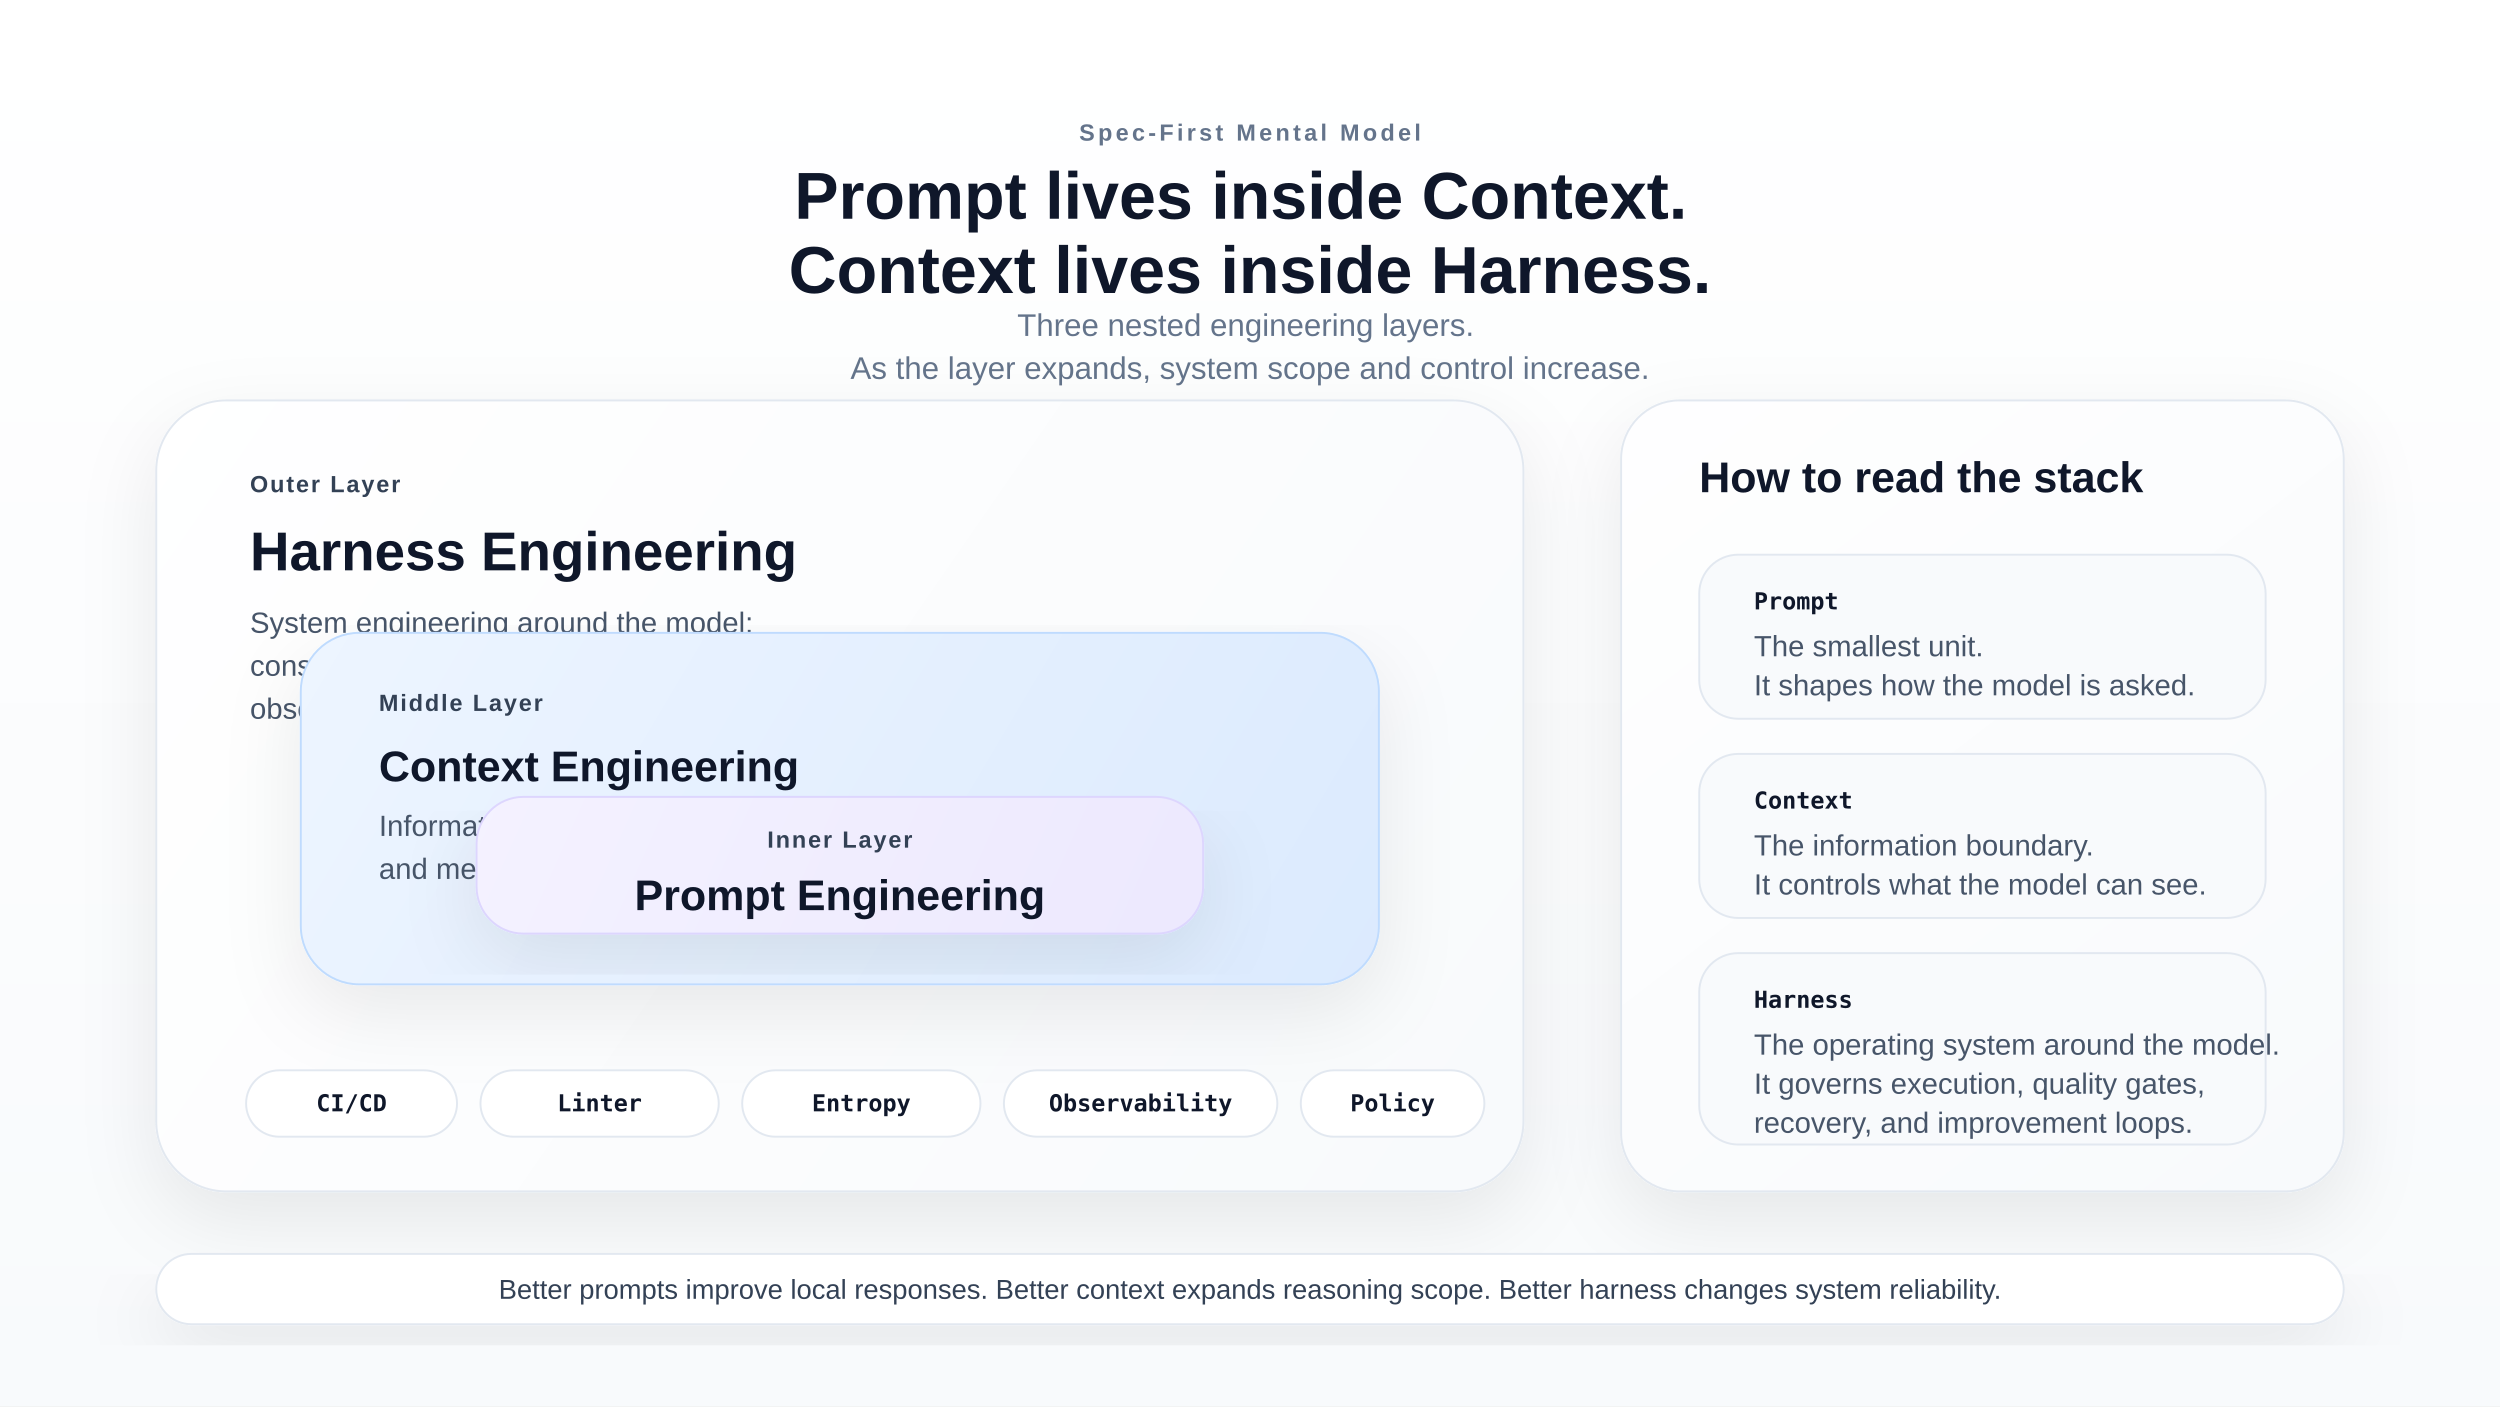
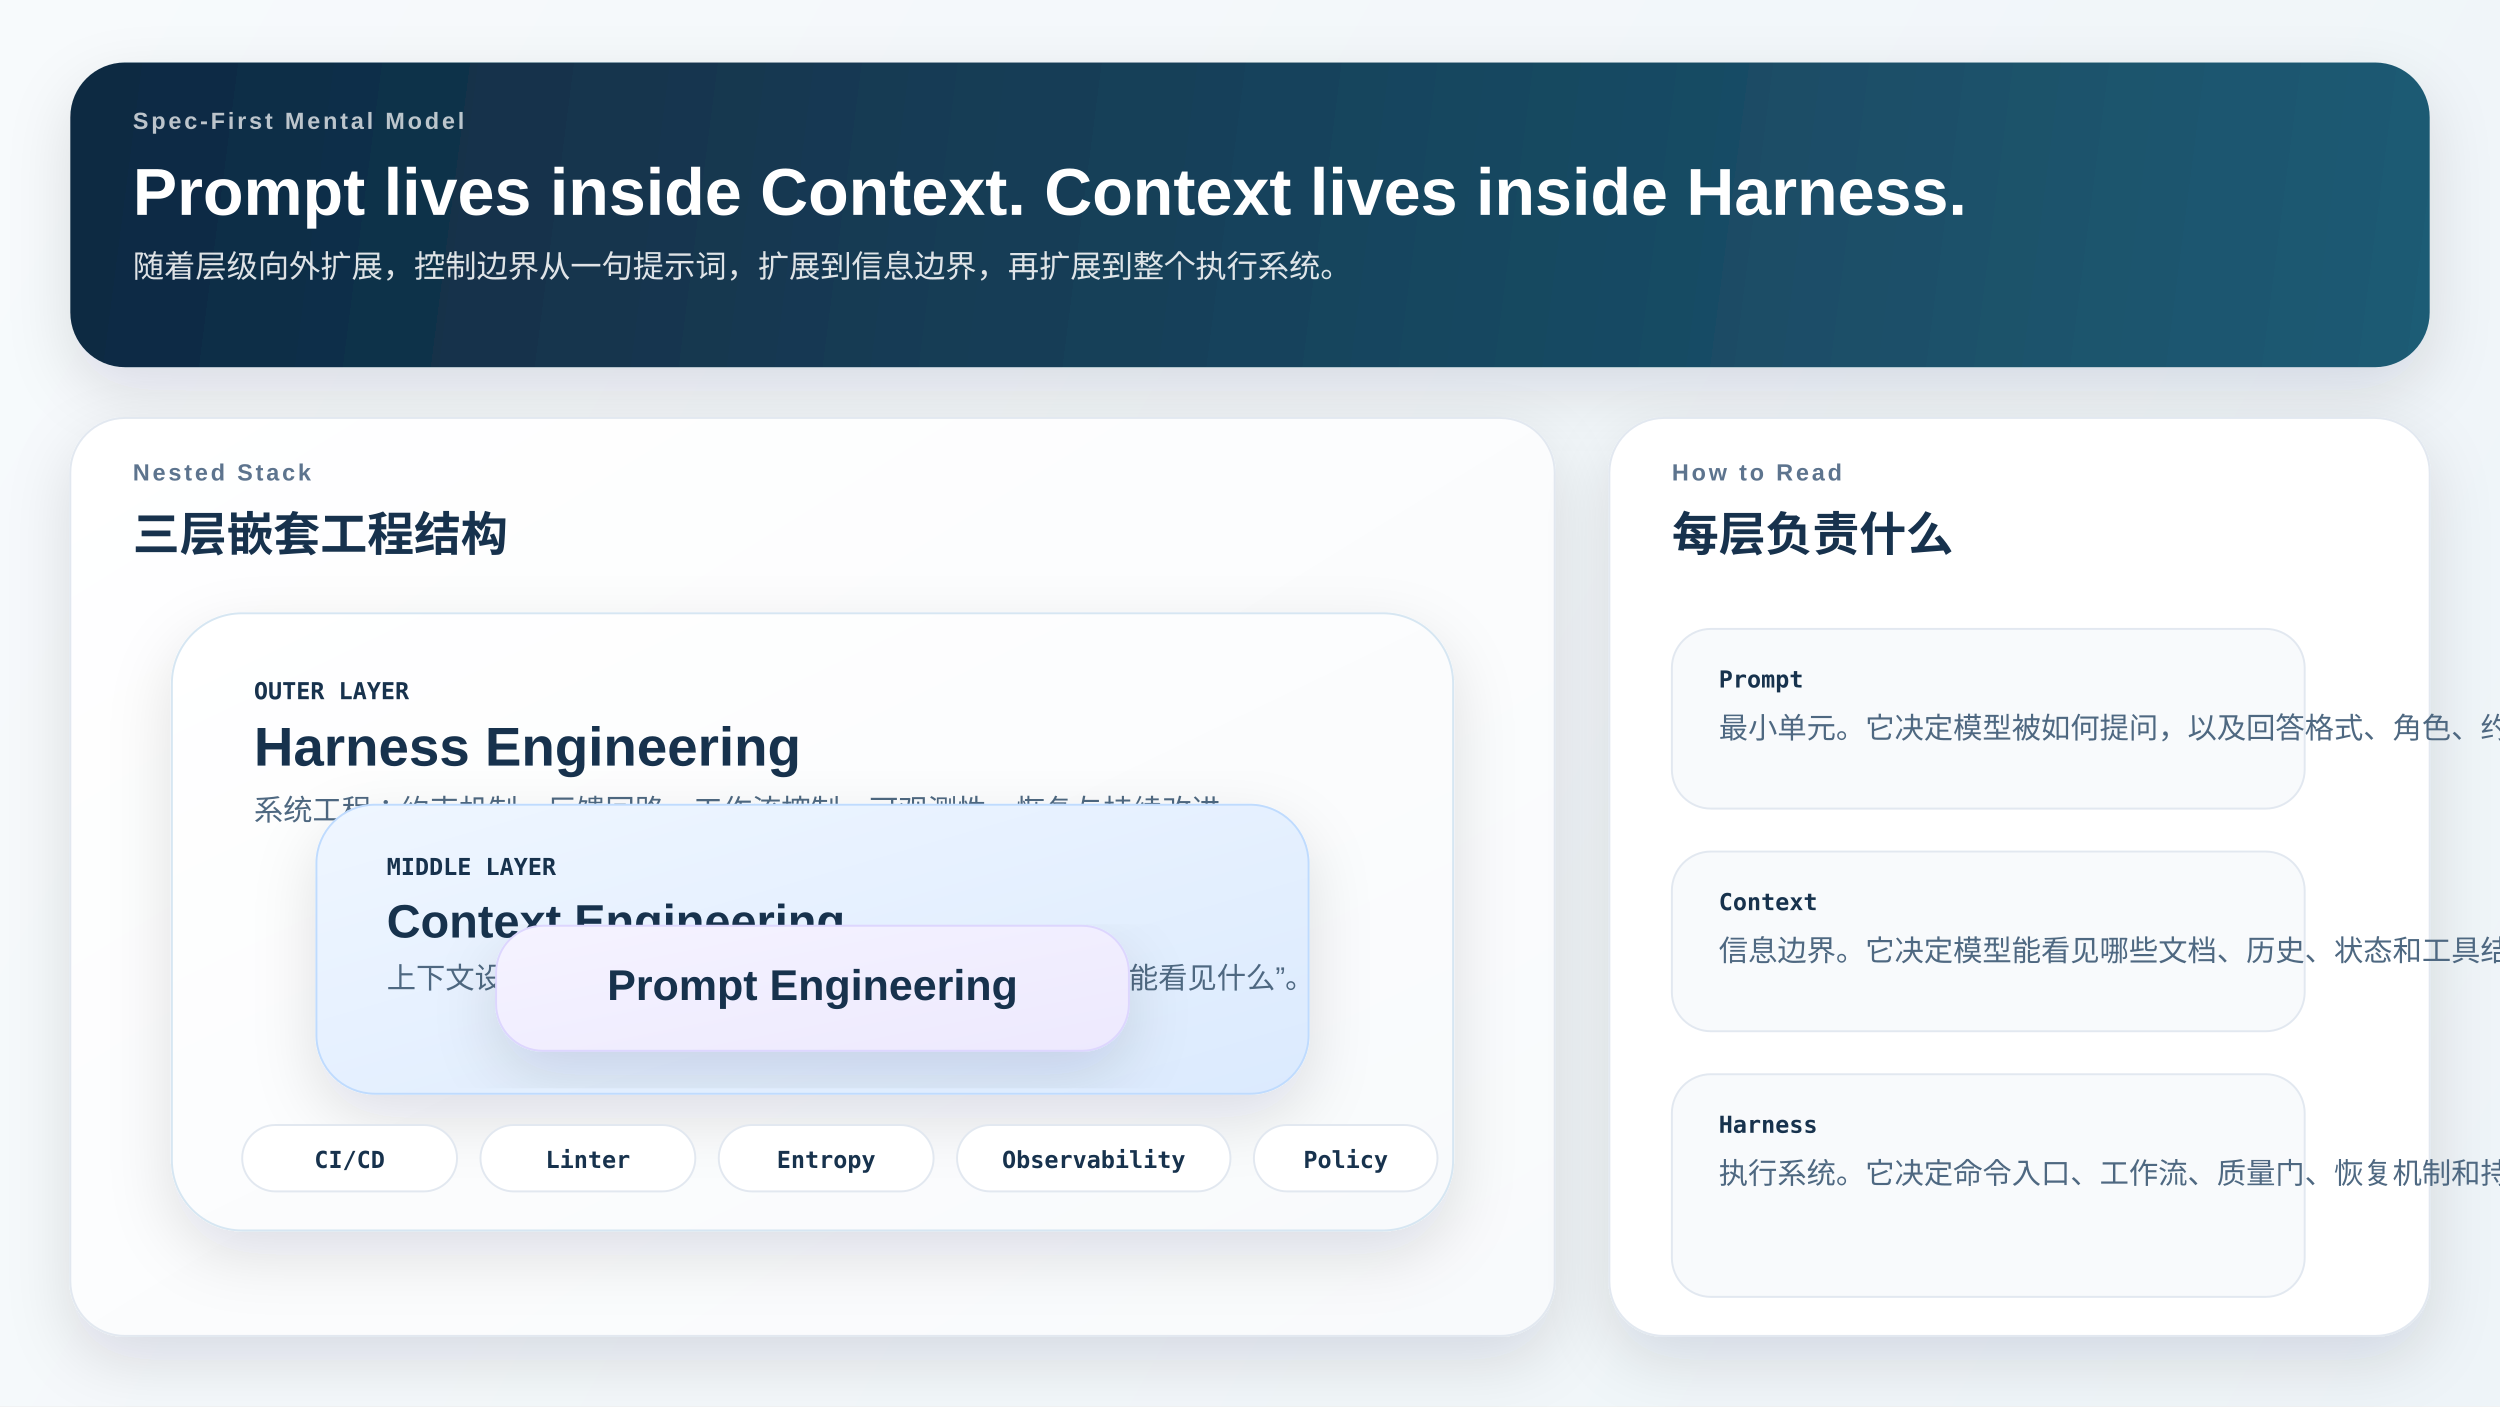
- <svg xmlns="http://www.w3.org/2000/svg" viewBox="0 0 1280 720" role="img" aria-labelledby="title desc">
+ <svg xmlns="http://www.w3.org/2000/svg" viewBox="0 0 1280 720" width="1280" height="720" role="img" aria-labelledby="title desc">
  <defs>
-     <linearGradient id="bg" x1="0" y1="0" x2="0" y2="720" gradientUnits="userSpaceOnUse">
-       <stop offset="0" stop-color="#ffffff" />
-       <stop offset="1" stop-color="#f8fafc" />
+     <linearGradient id="bg" x1="0" y1="0" x2="1280" y2="720" gradientUnits="userSpaceOnUse">
+       <stop offset="0" stop-color="#F7FAFC" />
+       <stop offset="1" stop-color="#EEF4F8" />
    </linearGradient>
-     <linearGradient id="harnessFill" x1="80" y1="150" x2="760" y2="620" gradientUnits="userSpaceOnUse">
-       <stop offset="0" stop-color="#ffffff" />
-       <stop offset="1" stop-color="#f8fafc" />
+     <linearGradient id="hero" x1="36" y1="32" x2="1244" y2="188" gradientUnits="userSpaceOnUse">
+       <stop offset="0" stop-color="#0F2942" />
+       <stop offset="1" stop-color="#1E5B74" />
    </linearGradient>
-     <linearGradient id="contextFill" x1="150" y1="220" x2="690" y2="540" gradientUnits="userSpaceOnUse">
-       <stop offset="0" stop-color="#eff6ff" />
-       <stop offset="1" stop-color="#dbeafe" />
+     <linearGradient id="outer" x1="0" y1="0" x2="1" y2="1">
+       <stop offset="0" stop-color="#FFFFFF" />
+       <stop offset="1" stop-color="#F8FAFC" />
    </linearGradient>
-     <linearGradient id="promptFill" x1="240" y1="300" x2="600" y2="460" gradientUnits="userSpaceOnUse">
-       <stop offset="0" stop-color="#f5f3ff" />
-       <stop offset="1" stop-color="#ede9fe" />
+     <linearGradient id="middle" x1="0" y1="0" x2="1" y2="1">
+       <stop offset="0" stop-color="#EFF6FF" />
+       <stop offset="1" stop-color="#DBEAFE" />
    </linearGradient>
-     <linearGradient id="panelFill" x1="820" y1="150" x2="1180" y2="620" gradientUnits="userSpaceOnUse">
-       <stop offset="0" stop-color="#ffffff" />
-       <stop offset="1" stop-color="#f8fafc" />
+     <linearGradient id="inner" x1="0" y1="0" x2="1" y2="1">
+       <stop offset="0" stop-color="#F5F3FF" />
+       <stop offset="1" stop-color="#EDE9FE" />
    </linearGradient>
-     <filter id="shadow" x="-10%" y="-10%" width="120%" height="140%">
-       <feDropShadow dx="0" dy="14" stdDeviation="20" flood-color="#0f172a" flood-opacity="0.08" />
+     <filter id="shadow" x="-20%" y="-20%" width="140%" height="150%">
+       <feDropShadow dx="0" dy="12" stdDeviation="16" flood-color="#10243B" flood-opacity="0.12" />
    </filter>
    <style>
-       .eyebrow { font: 700 12px "Avenir Next", "PingFang SC", "Helvetica Neue", Arial, sans-serif; letter-spacing: 0.14em; text-transform: uppercase; fill: #64748b; }
-       .title { font: 800 34px "Avenir Next", "PingFang SC", "Helvetica Neue", Arial, sans-serif; fill: #0f172a; }
-       .sub { font: 500 16px "Avenir Next", "PingFang SC", "Helvetica Neue", Arial, sans-serif; fill: #64748b; }
-       .layer { font: 800 28px "Avenir Next", "PingFang SC", "Helvetica Neue", Arial, sans-serif; fill: #0f172a; }
-       .layerSmall { font: 800 22px "Avenir Next", "PingFang SC", "Helvetica Neue", Arial, sans-serif; fill: #0f172a; }
-       .body { font: 500 15px "Avenir Next", "PingFang SC", "Helvetica Neue", Arial, sans-serif; fill: #475569; }
-       .tag { font: 700 12px "Avenir Next", "PingFang SC", Arial, sans-serif; letter-spacing: 0.08em; text-transform: uppercase; fill: #334155; }
-       .mono { font: 700 12px "SFMono-Regular", "Menlo", monospace; fill: #0f172a; }
+       .h1 { font: 700 34px "Avenir Next", "PingFang SC", "Helvetica Neue", Arial, sans-serif; fill: #fff; }
+       .h2 { font: 700 24px "Avenir Next", "PingFang SC", "Helvetica Neue", Arial, sans-serif; fill: #17324d; }
+       .eyebrowLight { font: 700 12px "Avenir Next", "PingFang SC", Arial, sans-serif; letter-spacing: 0.12em; fill: rgba(255,255,255,0.72); text-transform: uppercase; }
+       .eyebrowDark { font: 700 12px "Avenir Next", "PingFang SC", Arial, sans-serif; letter-spacing: 0.12em; fill: #5D748E; text-transform: uppercase; }
+       .sub { font: 500 16px "Avenir Next", "PingFang SC", "Helvetica Neue", Arial, sans-serif; fill: rgba(255,255,255,0.86); }
+       .body { font: 500 15px "Avenir Next", "PingFang SC", "Helvetica Neue", Arial, sans-serif; fill: #4E6881; }
+       .mono { font: 700 12px "SFMono-Regular", Menlo, monospace; fill: #17324d; }
    </style>
  </defs>
  <rect width="1280" height="720" fill="url(#bg)" />
-   <text x="640" y="72" text-anchor="middle" class="eyebrow">Spec-First Mental Model</text>
-   <text x="640" y="112" text-anchor="middle" class="title">
-     <tspan x="640" dy="0">Prompt lives inside Context.</tspan>
-     <tspan x="640" dy="38">Context lives inside Harness.</tspan>
-   </text>
-   <text x="640" y="172" text-anchor="middle" class="sub">
-     <tspan x="640" dy="0">Three nested engineering layers.</tspan>
-     <tspan x="640" dy="22">As the layer expands, system scope and control increase.</tspan>
-   </text>
  <g filter="url(#shadow)">
-     <rect x="80" y="205" width="700" height="405" rx="36" fill="url(#harnessFill)" stroke="#e2e8f0" />
+     <rect x="36" y="32" width="1208" height="156" rx="28" fill="url(#hero)" />
  </g>
-   <text x="128" y="252" class="tag">Outer Layer</text>
-   <text x="128" y="292" class="layer">Harness Engineering</text>
-   <text x="128" y="324" class="body">
-     <tspan x="128" dy="0">System engineering around the model:</tspan>
-     <tspan x="128" dy="22">constraints, feedback loops, workflow control,</tspan>
-     <tspan x="128" dy="22">observability, and continuous improvement.</tspan>
-   </text>
+   <text x="68" y="66" class="eyebrowLight">Spec-First Mental Model</text>
+   <text x="68" y="110" class="h1">Prompt lives inside Context. Context lives inside Harness.</text>
+   <text x="68" y="142" class="sub">随着层级向外扩展，控制边界从一句提示词，扩展到信息边界，再扩展到整个执行系统。</text>
  <g filter="url(#shadow)">
-     <rect x="154" y="324" width="552" height="180" rx="30" fill="url(#contextFill)" stroke="#bfdbfe" />
+     <rect x="36" y="214" width="760" height="470" rx="28" fill="url(#outer)" stroke="#E2E8F0" />
  </g>
-   <text x="194" y="364" class="tag">Middle Layer</text>
-   <text x="194" y="400" class="layerSmall">Context Engineering</text>
-   <text x="194" y="428" class="body">
-     <tspan x="194" dy="0">Information architecture, progressive disclosure,</tspan>
-     <tspan x="194" dy="22">and memory management.</tspan>
-   </text>
+   <text x="68" y="246" class="eyebrowDark">Nested Stack</text>
+   <text x="68" y="282" class="h2">三层嵌套工程结构</text>
  <g filter="url(#shadow)">
-     <rect x="244" y="408" width="372" height="70" rx="24" fill="url(#promptFill)" stroke="#ddd6fe" />
+     <rect x="88" y="314" width="656" height="316" rx="36" fill="url(#outer)" stroke="#D6E6F2" />
  </g>
-   <text x="430" y="434" text-anchor="middle" class="tag">Inner Layer</text>
-   <text x="430" y="466" text-anchor="middle" class="layerSmall">Prompt Engineering</text>
+   <text x="130" y="358" class="mono">OUTER LAYER</text>
+   <text x="130" y="392" class="h2" style="font-size:28px;">Harness Engineering</text>
+   <text x="130" y="420" class="body">系统工程：约束机制、反馈回路、工作流控制、可观测性、恢复与持续改进。</text>
+   <g filter="url(#shadow)">
+     <rect x="162" y="412" width="508" height="148" rx="30" fill="url(#middle)" stroke="#BFDBFE" />
+   </g>
+   <text x="198" y="448" class="mono">MIDDLE LAYER</text>
+   <text x="198" y="480" class="h2" style="font-size:24px;">Context Engineering</text>
+   <text x="198" y="506" class="body">上下文设计：信息架构、渐进披露、记忆管理，以及模型“能看见什么”。</text>
+   <g filter="url(#shadow)">
+     <rect x="254" y="474" width="324" height="64" rx="24" fill="url(#inner)" stroke="#DDD6FE" />
+   </g>
+   <text x="416" y="512" text-anchor="middle" class="h2" style="font-size:22px;">Prompt Engineering</text>
  <g>
-     <rect x="126" y="548" width="108" height="34" rx="17" fill="#ffffff" stroke="#e2e8f0" />
-     <text x="180" y="569" text-anchor="middle" class="mono">CI/CD</text>
-     <rect x="246" y="548" width="122" height="34" rx="17" fill="#ffffff" stroke="#e2e8f0" />
-     <text x="307" y="569" text-anchor="middle" class="mono">Linter</text>
-     <rect x="380" y="548" width="122" height="34" rx="17" fill="#ffffff" stroke="#e2e8f0" />
-     <text x="441" y="569" text-anchor="middle" class="mono">Entropy</text>
-     <rect x="514" y="548" width="140" height="34" rx="17" fill="#ffffff" stroke="#e2e8f0" />
-     <text x="584" y="569" text-anchor="middle" class="mono">Observability</text>
-     <rect x="666" y="548" width="94" height="34" rx="17" fill="#ffffff" stroke="#e2e8f0" />
-     <text x="713" y="569" text-anchor="middle" class="mono">Policy</text>
+     <rect x="124" y="576" width="110" height="34" rx="17" fill="#fff" stroke="#E2E8F0" />
+     <text x="179" y="598" text-anchor="middle" class="mono">CI/CD</text>
+     <rect x="246" y="576" width="110" height="34" rx="17" fill="#fff" stroke="#E2E8F0" />
+     <text x="301" y="598" text-anchor="middle" class="mono">Linter</text>
+     <rect x="368" y="576" width="110" height="34" rx="17" fill="#fff" stroke="#E2E8F0" />
+     <text x="423" y="598" text-anchor="middle" class="mono">Entropy</text>
+     <rect x="490" y="576" width="140" height="34" rx="17" fill="#fff" stroke="#E2E8F0" />
+     <text x="560" y="598" text-anchor="middle" class="mono">Observability</text>
+     <rect x="642" y="576" width="94" height="34" rx="17" fill="#fff" stroke="#E2E8F0" />
+     <text x="689" y="598" text-anchor="middle" class="mono">Policy</text>
  </g>
  <g filter="url(#shadow)">
-     <rect x="830" y="205" width="370" height="405" rx="30" fill="url(#panelFill)" stroke="#e2e8f0" />
+     <rect x="824" y="214" width="420" height="470" rx="28" fill="#fff" stroke="#E2E8F0" />
  </g>
-   <text x="870" y="252" class="layerSmall">How to read the stack</text>
-   <g>
-     <rect x="870" y="284" width="290" height="84" rx="20" fill="#f8fafc" stroke="#e2e8f0" />
-     <text x="898" y="312" class="mono">Prompt</text>
-     <text x="898" y="336" class="body">
-       <tspan x="898" dy="0">The smallest unit.</tspan>
-       <tspan x="898" dy="20">It shapes how the model is asked.</tspan>
-     </text>
-     <rect x="870" y="386" width="290" height="84" rx="20" fill="#f8fafc" stroke="#e2e8f0" />
-     <text x="898" y="414" class="mono">Context</text>
-     <text x="898" y="438" class="body">
-       <tspan x="898" dy="0">The information boundary.</tspan>
-       <tspan x="898" dy="20">It controls what the model can see.</tspan>
-     </text>
-     <rect x="870" y="488" width="290" height="98" rx="20" fill="#f8fafc" stroke="#e2e8f0" />
-     <text x="898" y="516" class="mono">Harness</text>
-     <text x="898" y="540" class="body">
-       <tspan x="898" dy="0">The operating system around the model.</tspan>
-       <tspan x="898" dy="20">It governs execution, quality gates,</tspan>
-       <tspan x="898" dy="20">recovery, and improvement loops.</tspan>
-     </text>
+   <text x="856" y="246" class="eyebrowDark">How to Read</text>
+   <text x="856" y="282" class="h2">每层负责什么</text>
+   <g transform="translate(856 322)">
+     <rect x="0" y="0" width="324" height="92" rx="20" fill="#F8FAFC" stroke="#E2E8F0" />
+     <text x="24" y="30" class="mono">Prompt</text>
+     <text x="24" y="56" class="body">最小单元。它决定模型被如何提问，以及回答格式、角色、约束。</text>
+     <rect x="0" y="114" width="324" height="92" rx="20" fill="#F8FAFC" stroke="#E2E8F0" />
+     <text x="24" y="144" class="mono">Context</text>
+     <text x="24" y="170" class="body">信息边界。它决定模型能看见哪些文档、历史、状态和工具结果。</text>
+     <rect x="0" y="228" width="324" height="114" rx="20" fill="#F8FAFC" stroke="#E2E8F0" />
+     <text x="24" y="258" class="mono">Harness</text>
+     <text x="24" y="284" class="body">执行系统。它决定命令入口、工作流、质量门、恢复机制和持续改进。</text>
  </g>
-   <g filter="url(#shadow)">
-     <rect x="80" y="642" width="1120" height="36" rx="18" fill="#ffffff" stroke="#e2e8f0" />
-   </g>
-   <text x="640" y="665" text-anchor="middle" class="body" style="font-size:14px; fill:#334155;">
-     Better prompts improve local responses. Better context expands reasoning scope. Better harness changes system reliability.
-   </text>
</svg>
